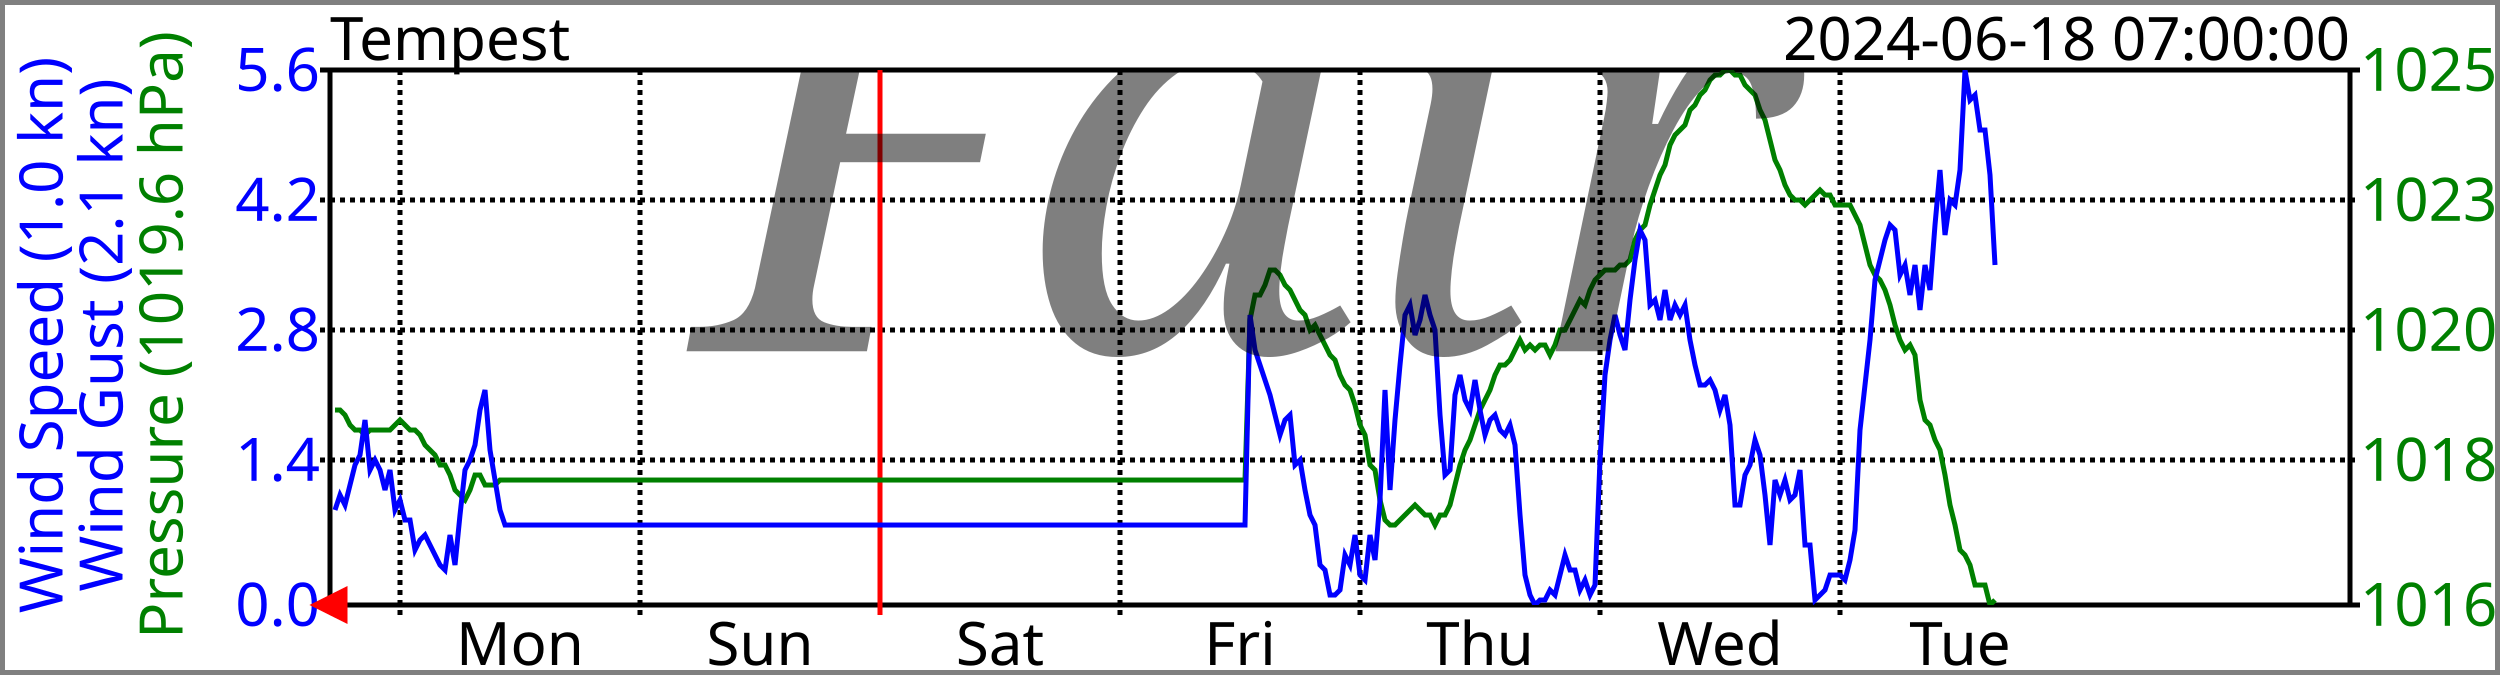
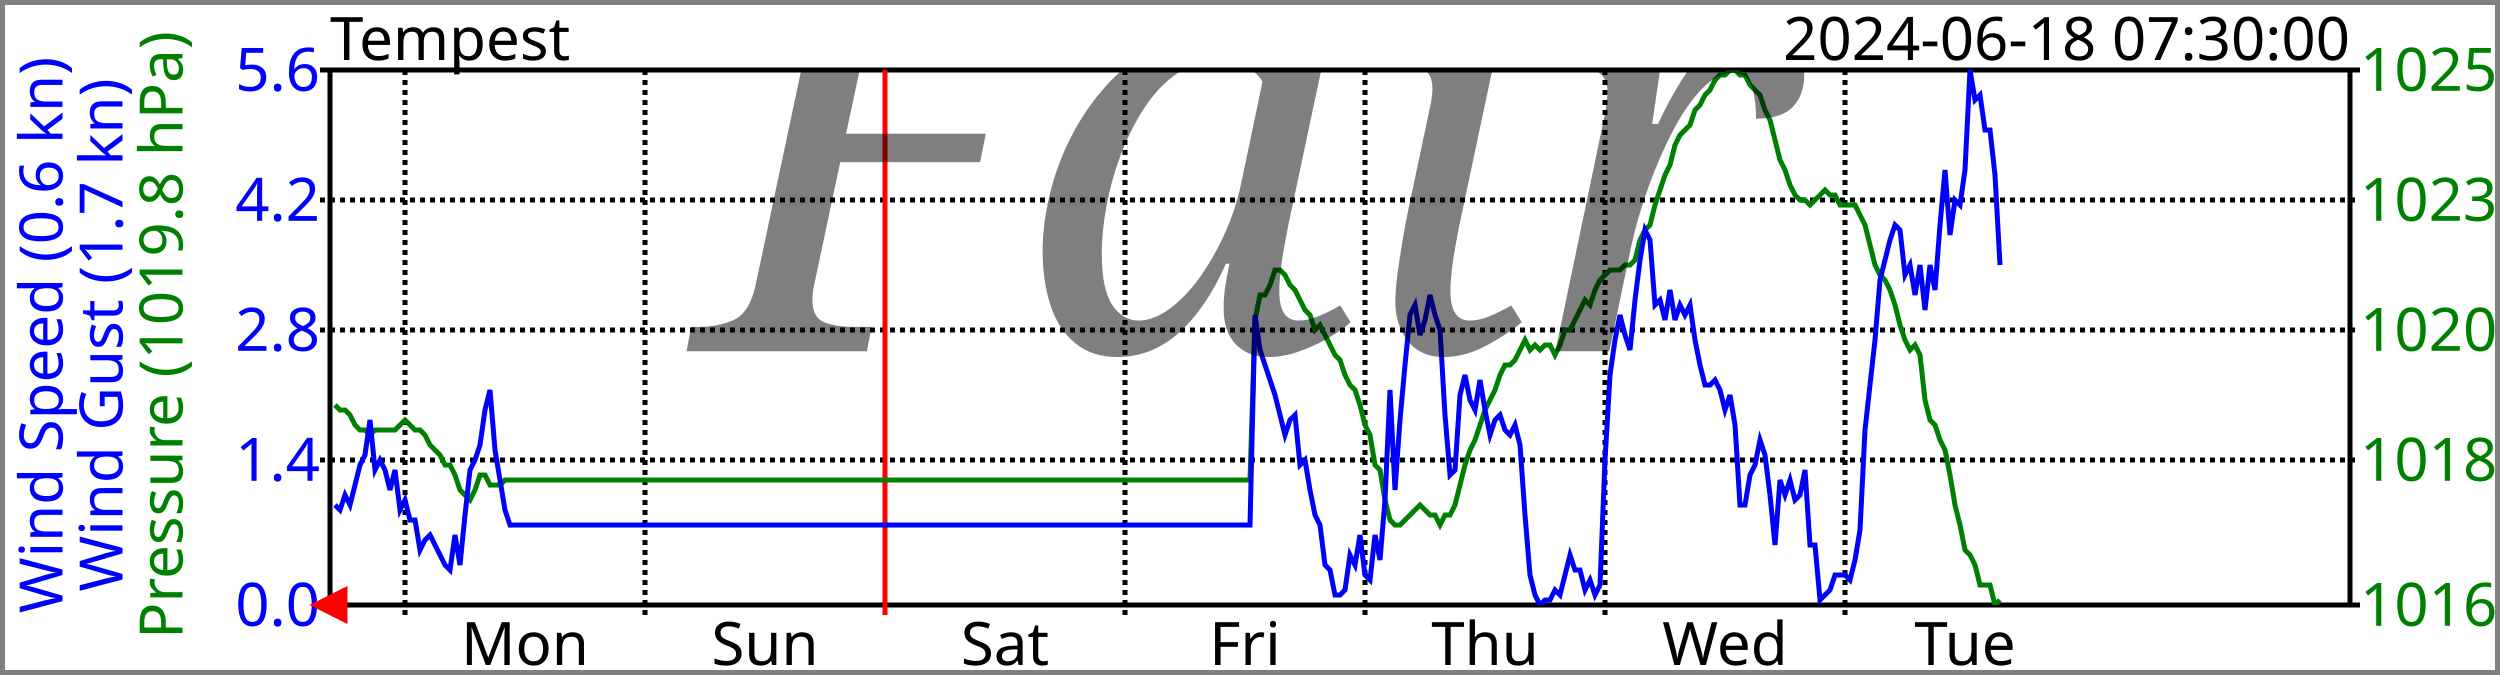
<svg xmlns="http://www.w3.org/2000/svg" width="500" height="135">
  <clipPath id="GraphRegion">
    <polygon points="66,14 470,14 470,121 66,121" />
  </clipPath>
  <style>
		text { font-family: sans-serif; font-size: 12px; fill: black; }
		line { stroke: black; }
		polygon { fill-opacity: 0.5; }
		.barometer-label { font-family: Georgia, serif; font-style: italic; font-size: 116px; opacity: 0.5; clip-path: url(#GraphRegion); text-anchor: middle; dominant-baseline: middle; }
	</style>
  <rect style="fill-opacity:0;stroke:grey;stroke-width:2" width="500" height="135" />
  <text x="66" y="12">Tempest</text>
-   <text style="text-anchor:end" x="470" y="12">2024-06-18 07:00:00</text>
-   <text style="fill:blue;text-anchor:middle" x="12" y="50%" transform="rotate(270 12,67)">Wind Speed (1.0 kn)</text>
-   <text style="fill:blue;text-anchor:middle" x="24" y="50%" transform="rotate(270 24,67)">Wind Gust (2.1 kn)</text>
-   <text style="fill:green;text-anchor:middle" x="36" y="50%" transform="rotate(270 36,67)">Pressure (1019.6 hPa)</text>
+   <text style="text-anchor:end" x="470" y="12">2024-06-18 07:30:00</text>
+   <text style="fill:blue;text-anchor:middle" x="12" y="50%" transform="rotate(270 12,67)">Wind Speed (0.6 kn)</text>
+   <text style="fill:blue;text-anchor:middle" x="24" y="50%" transform="rotate(270 24,67)">Wind Gust (1.7 kn)</text>
+   <text style="fill:green;text-anchor:middle" x="36" y="50%" transform="rotate(270 36,67)">Pressure (1019.8 hPa)</text>
  <line x1="64" y1="14" x2="472" y2="14" />
  <text style="fill:blue;text-anchor:end;dominant-baseline:middle" x="64" y="14">5.6</text>
  <text style="fill:green;dominant-baseline:middle" x="472" y="14">1025.4</text>
  <line style="stroke-dasharray:1" x1="64" y1="40" x2="472" y2="40" />
  <text style="fill:blue;text-anchor:end;dominant-baseline:middle" x="64" y="40">4.2</text>
  <text style="fill:green;dominant-baseline:middle" x="472" y="40">1023.1</text>
  <line style="stroke-dasharray:1" x1="64" y1="66" x2="472" y2="66" />
  <text style="fill:blue;text-anchor:end;dominant-baseline:middle" x="64" y="66">2.8</text>
  <text style="fill:green;dominant-baseline:middle" x="472" y="66">1020.8</text>
  <line style="stroke-dasharray:1" x1="64" y1="92" x2="472" y2="92" />
  <text style="fill:blue;text-anchor:end;dominant-baseline:middle" x="64" y="92">1.4</text>
  <text style="fill:green;dominant-baseline:middle" x="472" y="92">1018.5</text>
  <line x1="64" y1="121" x2="472" y2="121" />
  <text style="fill:blue;text-anchor:end;dominant-baseline:middle" x="64" y="121">0.0</text>
  <text style="fill:green;dominant-baseline:middle" x="472" y="121">1016.2</text>
  <line x1="66" y1="14" x2="66" y2="121" />
-   <line style="stroke-dasharray:1" x1="80" y1="14" x2="80" y2="123" />
-   <text style="text-anchor:middle" x="104" y="133">Mon</text>
-   <line style="stroke-dasharray:1" x1="128" y1="14" x2="128" y2="123" />
-   <text style="text-anchor:middle" x="152" y="133">Sun</text>
-   <line style="stroke:red" x1="176" y1="14" x2="176" y2="123" />
-   <text style="text-anchor:middle" x="200" y="133">Sat</text>
-   <line style="stroke-dasharray:1" x1="224" y1="14" x2="224" y2="123" />
-   <text style="text-anchor:middle" x="248" y="133">Fri</text>
-   <line style="stroke-dasharray:1" x1="272" y1="14" x2="272" y2="123" />
-   <text style="text-anchor:middle" x="296" y="133">Thu</text>
-   <line style="stroke-dasharray:1" x1="320" y1="14" x2="320" y2="123" />
-   <text style="text-anchor:middle" x="344" y="133">Wed</text>
-   <line style="stroke-dasharray:1" x1="368" y1="14" x2="368" y2="123" />
-   <text style="text-anchor:middle" x="392" y="133">Tue</text>
+   <line style="stroke-dasharray:1" x1="81" y1="14" x2="81" y2="123" />
+   <text style="text-anchor:middle" x="105" y="133">Mon</text>
+   <line style="stroke-dasharray:1" x1="129" y1="14" x2="129" y2="123" />
+   <text style="text-anchor:middle" x="153" y="133">Sun</text>
+   <line style="stroke:red" x1="177" y1="14" x2="177" y2="123" />
+   <text style="text-anchor:middle" x="201" y="133">Sat</text>
+   <line style="stroke-dasharray:1" x1="225" y1="14" x2="225" y2="123" />
+   <text style="text-anchor:middle" x="249" y="133">Fri</text>
+   <line style="stroke-dasharray:1" x1="273" y1="14" x2="273" y2="123" />
+   <text style="text-anchor:middle" x="297" y="133">Thu</text>
+   <line style="stroke-dasharray:1" x1="321" y1="14" x2="321" y2="123" />
+   <text style="text-anchor:middle" x="345" y="133">Wed</text>
+   <line style="stroke-dasharray:1" x1="369" y1="14" x2="369" y2="123" />
+   <text style="text-anchor:middle" x="393" y="133">Tue</text>
  <line x1="470" y1="14" x2="470" y2="121" />
  <polygon style="fill:red;stroke:red;fill-opacity:1;" points="63,121 69,118 69,124" />
-   <polyline style="fill:none;stroke:green;clip-path:url(#GraphRegion)" points="67,82 68,82 69,83 70,85 71,86 72,86 73,87 74,86 75,86 76,86 77,86 78,86 79,85 80,84 81,85 82,86 83,86 84,87 85,89 86,90 87,91 88,93 89,93 90,95 91,98 92,99 93,100 94,98 95,95 96,95 97,97 98,97 99,97 100,96 101,96 102,96 103,96 104,96 105,96 106,96 107,96 108,96 109,96 110,96 111,96 112,96 113,96 114,96 115,96 116,96 117,96 118,96 119,96 120,96 121,96 122,96 123,96 124,96 125,96 126,96 127,96 128,96 129,96 130,96 131,96 132,96 133,96 134,96 135,96 136,96 137,96 138,96 139,96 140,96 141,96 142,96 143,96 144,96 145,96 146,96 147,96 148,96 149,96 150,96 151,96 152,96 153,96 154,96 155,96 156,96 157,96 158,96 159,96 160,96 161,96 162,96 163,96 164,96 165,96 166,96 167,96 168,96 169,96 170,96 171,96 172,96 173,96 174,96 175,96 176,96 177,96 178,96 179,96 180,96 181,96 182,96 183,96 184,96 185,96 186,96 187,96 188,96 189,96 190,96 191,96 192,96 193,96 194,96 195,96 196,96 197,96 198,96 199,96 200,96 201,96 202,96 203,96 204,96 205,96 206,96 207,96 208,96 209,96 210,96 211,96 212,96 213,96 214,96 215,96 216,96 217,96 218,96 219,96 220,96 221,96 222,96 223,96 224,96 225,96 226,96 227,96 228,96 229,96 230,96 231,96 232,96 233,96 234,96 235,96 236,96 237,96 238,96 239,96 240,96 241,96 242,96 243,96 244,96 245,96 246,96 247,96 248,96 249,96 250,64 251,59 252,59 253,57 254,54 255,54 256,55 257,57 258,58 259,60 260,62 261,63 262,66 263,65 264,67 265,69 266,71 267,72 268,75 269,77 270,78 271,81 272,85 273,87 274,93 275,94 276,100 277,104 278,105 279,105 280,104 281,103 282,102 283,101 284,102 285,103 286,103 287,105 288,103 289,103 290,101 291,97 292,93 293,90 294,88 295,85 296,82 297,80 298,78 299,75 300,73 301,73 302,72 303,70 304,68 305,70 306,69 307,70 308,69 309,69 310,71 311,69 312,66 313,66 314,64 315,62 316,60 317,61 318,58 319,56 320,55 321,54 322,54 323,54 324,53 325,53 326,52 327,48 328,46 329,45 330,41 331,38 332,35 333,33 334,29 335,27 336,26 337,25 338,22 339,21 340,19 341,18 342,16 343,15 344,15 345,14 346,14 347,15 348,15 349,17 350,18 351,19 352,22 353,24 354,28 355,32 356,34 357,37 358,39 359,40 360,40 361,41 362,40 363,39 364,38 365,39 366,39 367,41 368,41 369,41 370,41 371,43 372,45 373,49 374,53 375,55 376,56 377,58 378,61 379,65 380,68 381,70 382,69 383,71 384,80 385,84 386,85 387,88 388,90 389,95 390,101 391,105 392,110 393,111 394,113 395,117 396,117 397,117 398,121 399,120 " />
-   <polyline style="fill:none;stroke:blue;clip-path:url(#GraphRegion)" points="67,102 68,99 69,101 70,97 71,93 72,91 73,84 74,94 75,92 76,94 77,98 78,94 79,102 80,100 81,104 82,104 83,110 84,108 85,107 86,109 87,111 88,113 89,114 90,107 91,113 92,103 93,94 94,92 95,89 96,82 97,78 98,90 99,96 100,102 101,105 102,105 103,105 104,105 105,105 106,105 107,105 108,105 109,105 110,105 111,105 112,105 113,105 114,105 115,105 116,105 117,105 118,105 119,105 120,105 121,105 122,105 123,105 124,105 125,105 126,105 127,105 128,105 129,105 130,105 131,105 132,105 133,105 134,105 135,105 136,105 137,105 138,105 139,105 140,105 141,105 142,105 143,105 144,105 145,105 146,105 147,105 148,105 149,105 150,105 151,105 152,105 153,105 154,105 155,105 156,105 157,105 158,105 159,105 160,105 161,105 162,105 163,105 164,105 165,105 166,105 167,105 168,105 169,105 170,105 171,105 172,105 173,105 174,105 175,105 176,105 177,105 178,105 179,105 180,105 181,105 182,105 183,105 184,105 185,105 186,105 187,105 188,105 189,105 190,105 191,105 192,105 193,105 194,105 195,105 196,105 197,105 198,105 199,105 200,105 201,105 202,105 203,105 204,105 205,105 206,105 207,105 208,105 209,105 210,105 211,105 212,105 213,105 214,105 215,105 216,105 217,105 218,105 219,105 220,105 221,105 222,105 223,105 224,105 225,105 226,105 227,105 228,105 229,105 230,105 231,105 232,105 233,105 234,105 235,105 236,105 237,105 238,105 239,105 240,105 241,105 242,105 243,105 244,105 245,105 246,105 247,105 248,105 249,105 250,63 251,70 252,73 253,76 254,79 255,83 256,87 257,84 258,83 259,93 260,92 261,98 262,103 263,105 264,113 265,114 266,119 267,119 268,118 269,111 270,113 271,107 272,115 273,116 274,107 275,112 276,100 277,78 278,98 279,84 280,73 281,63 282,61 283,67 284,64 285,59 286,63 287,66 288,83 289,95 290,94 291,79 292,75 293,80 294,82 295,76 296,82 297,87 298,84 299,83 300,86 301,87 302,85 303,89 304,103 305,115 306,119 307,121 308,120 309,120 310,118 311,119 312,115 313,111 314,114 315,114 316,118 317,116 318,119 319,117 320,92 321,75 322,68 323,63 324,67 325,70 326,60 327,52 328,46 329,48 330,61 331,60 332,64 333,58 334,64 335,61 336,63 337,61 338,68 339,73 340,77 341,77 342,76 343,78 344,82 345,79 346,85 347,101 348,101 349,95 350,93 351,88 352,91 353,99 354,109 355,96 356,99 357,96 358,100 359,99 360,94 361,109 362,109 363,120 364,119 365,118 366,115 367,115 368,115 369,116 370,112 371,106 372,86 373,77 374,68 375,56 376,52 377,48 378,45 379,46 380,55 381,53 382,59 383,53 384,62 385,53 386,58 387,45 388,34 389,47 390,40 391,41 392,34 393,14 394,20 395,19 396,26 397,26 398,35 399,53 " />
+   <polyline style="fill:none;stroke:green;clip-path:url(#GraphRegion)" points="67,81 68,82 69,82 70,83 71,85 72,86 73,86 74,87 75,86 76,86 77,86 78,86 79,86 80,85 81,84 82,85 83,86 84,86 85,87 86,89 87,90 88,91 89,93 90,93 91,95 92,98 93,99 94,100 95,98 96,95 97,95 98,97 99,97 100,97 101,96 102,96 103,96 104,96 105,96 106,96 107,96 108,96 109,96 110,96 111,96 112,96 113,96 114,96 115,96 116,96 117,96 118,96 119,96 120,96 121,96 122,96 123,96 124,96 125,96 126,96 127,96 128,96 129,96 130,96 131,96 132,96 133,96 134,96 135,96 136,96 137,96 138,96 139,96 140,96 141,96 142,96 143,96 144,96 145,96 146,96 147,96 148,96 149,96 150,96 151,96 152,96 153,96 154,96 155,96 156,96 157,96 158,96 159,96 160,96 161,96 162,96 163,96 164,96 165,96 166,96 167,96 168,96 169,96 170,96 171,96 172,96 173,96 174,96 175,96 176,96 177,96 178,96 179,96 180,96 181,96 182,96 183,96 184,96 185,96 186,96 187,96 188,96 189,96 190,96 191,96 192,96 193,96 194,96 195,96 196,96 197,96 198,96 199,96 200,96 201,96 202,96 203,96 204,96 205,96 206,96 207,96 208,96 209,96 210,96 211,96 212,96 213,96 214,96 215,96 216,96 217,96 218,96 219,96 220,96 221,96 222,96 223,96 224,96 225,96 226,96 227,96 228,96 229,96 230,96 231,96 232,96 233,96 234,96 235,96 236,96 237,96 238,96 239,96 240,96 241,96 242,96 243,96 244,96 245,96 246,96 247,96 248,96 249,96 250,96 251,64 252,59 253,59 254,57 255,54 256,54 257,55 258,57 259,58 260,60 261,62 262,63 263,66 264,65 265,67 266,69 267,71 268,72 269,75 270,77 271,78 272,81 273,85 274,87 275,93 276,94 277,100 278,104 279,105 280,105 281,104 282,103 283,102 284,101 285,102 286,103 287,103 288,105 289,103 290,103 291,101 292,97 293,93 294,90 295,88 296,85 297,82 298,80 299,78 300,75 301,73 302,73 303,72 304,70 305,68 306,70 307,69 308,70 309,69 310,69 311,71 312,69 313,66 314,66 315,64 316,62 317,60 318,61 319,58 320,56 321,55 322,54 323,54 324,54 325,53 326,53 327,52 328,48 329,46 330,45 331,41 332,38 333,35 334,33 335,29 336,27 337,26 338,25 339,22 340,21 341,19 342,18 343,16 344,15 345,15 346,14 347,14 348,15 349,15 350,17 351,18 352,19 353,22 354,24 355,28 356,32 357,34 358,37 359,39 360,40 361,40 362,41 363,40 364,39 365,38 366,39 367,39 368,41 369,41 370,41 371,41 372,43 373,45 374,49 375,53 376,55 377,56 378,58 379,61 380,65 381,68 382,70 383,69 384,71 385,80 386,84 387,85 388,88 389,90 390,95 391,101 392,105 393,110 394,111 395,113 396,117 397,117 398,117 399,121 400,120 " />
+   <polyline style="fill:none;stroke:blue;clip-path:url(#GraphRegion)" points="67,101 68,102 69,99 70,101 71,97 72,93 73,91 74,84 75,94 76,92 77,94 78,98 79,94 80,102 81,100 82,104 83,104 84,110 85,108 86,107 87,109 88,111 89,113 90,114 91,107 92,113 93,103 94,94 95,92 96,89 97,82 98,78 99,90 100,96 101,102 102,105 103,105 104,105 105,105 106,105 107,105 108,105 109,105 110,105 111,105 112,105 113,105 114,105 115,105 116,105 117,105 118,105 119,105 120,105 121,105 122,105 123,105 124,105 125,105 126,105 127,105 128,105 129,105 130,105 131,105 132,105 133,105 134,105 135,105 136,105 137,105 138,105 139,105 140,105 141,105 142,105 143,105 144,105 145,105 146,105 147,105 148,105 149,105 150,105 151,105 152,105 153,105 154,105 155,105 156,105 157,105 158,105 159,105 160,105 161,105 162,105 163,105 164,105 165,105 166,105 167,105 168,105 169,105 170,105 171,105 172,105 173,105 174,105 175,105 176,105 177,105 178,105 179,105 180,105 181,105 182,105 183,105 184,105 185,105 186,105 187,105 188,105 189,105 190,105 191,105 192,105 193,105 194,105 195,105 196,105 197,105 198,105 199,105 200,105 201,105 202,105 203,105 204,105 205,105 206,105 207,105 208,105 209,105 210,105 211,105 212,105 213,105 214,105 215,105 216,105 217,105 218,105 219,105 220,105 221,105 222,105 223,105 224,105 225,105 226,105 227,105 228,105 229,105 230,105 231,105 232,105 233,105 234,105 235,105 236,105 237,105 238,105 239,105 240,105 241,105 242,105 243,105 244,105 245,105 246,105 247,105 248,105 249,105 250,105 251,63 252,70 253,73 254,76 255,79 256,83 257,87 258,84 259,83 260,93 261,92 262,98 263,103 264,105 265,113 266,114 267,119 268,119 269,118 270,111 271,113 272,107 273,115 274,116 275,107 276,112 277,100 278,78 279,98 280,84 281,73 282,63 283,61 284,67 285,64 286,59 287,63 288,66 289,83 290,95 291,94 292,79 293,75 294,80 295,82 296,76 297,82 298,87 299,84 300,83 301,86 302,87 303,85 304,89 305,103 306,115 307,119 308,121 309,120 310,120 311,118 312,119 313,115 314,111 315,114 316,114 317,118 318,116 319,119 320,117 321,92 322,75 323,68 324,63 325,67 326,70 327,60 328,52 329,46 330,48 331,61 332,60 333,64 334,58 335,64 336,61 337,63 338,61 339,68 340,73 341,77 342,77 343,76 344,78 345,82 346,79 347,85 348,101 349,101 350,95 351,93 352,88 353,91 354,99 355,109 356,96 357,99 358,96 359,100 360,99 361,94 362,109 363,109 364,120 365,119 366,118 367,115 368,115 369,115 370,116 371,112 372,106 373,86 374,77 375,68 376,56 377,52 378,48 379,45 380,46 381,55 382,53 383,59 384,53 385,62 386,53 387,58 388,45 389,34 390,47 391,40 392,41 393,34 394,14 395,20 396,19 397,26 398,26 399,35 400,53 " />
  <text class="barometer-label" x="50%" y="614">Rain</text>
  <text class="barometer-label" x="50%" y="322">Change</text>
  <text class="barometer-label" x="50%" y="30">Fair</text>
</svg>
